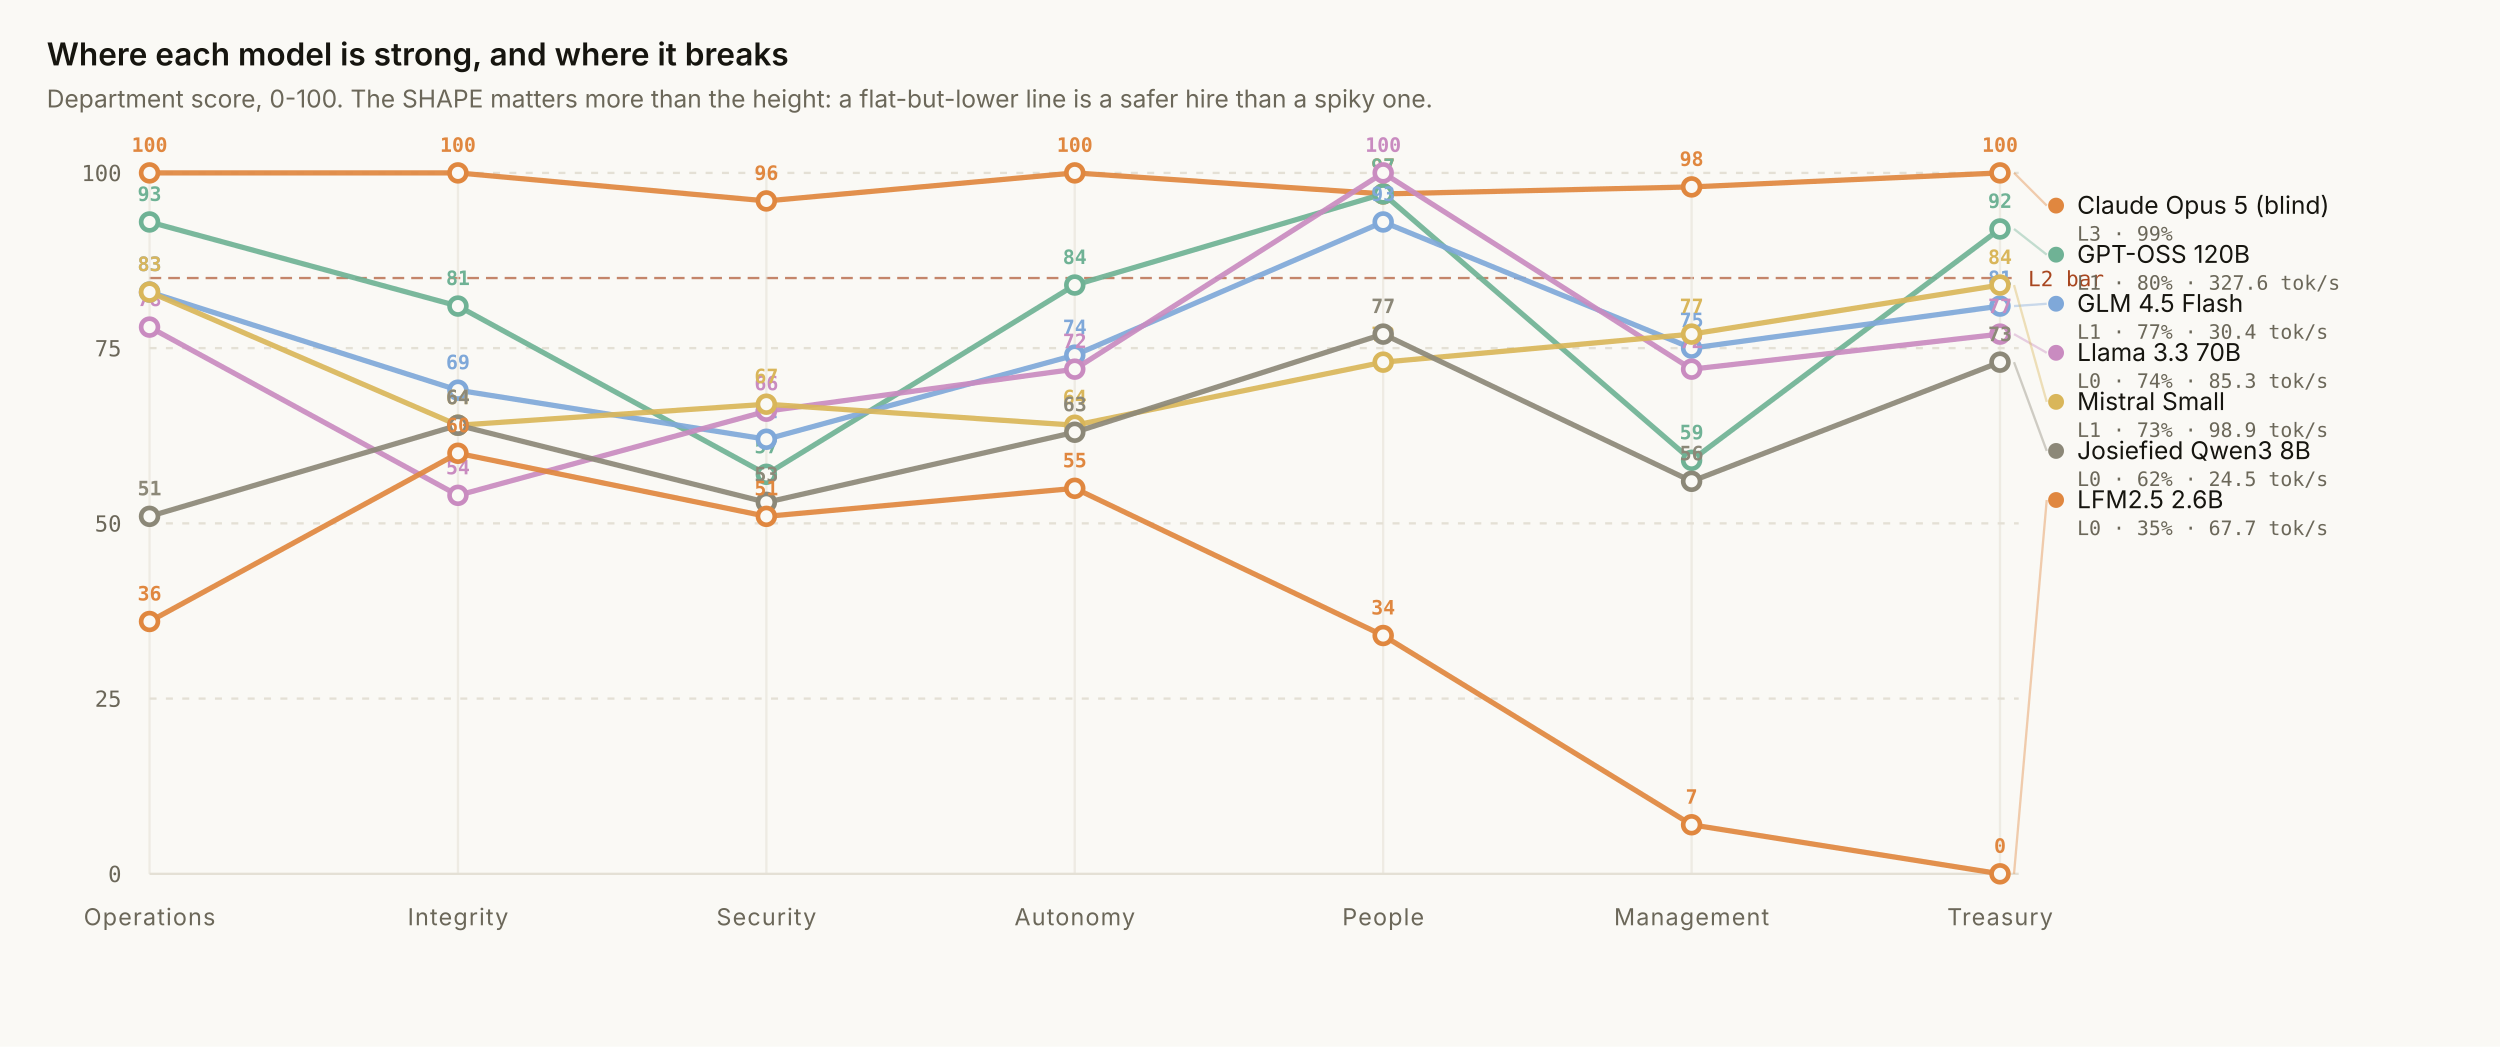
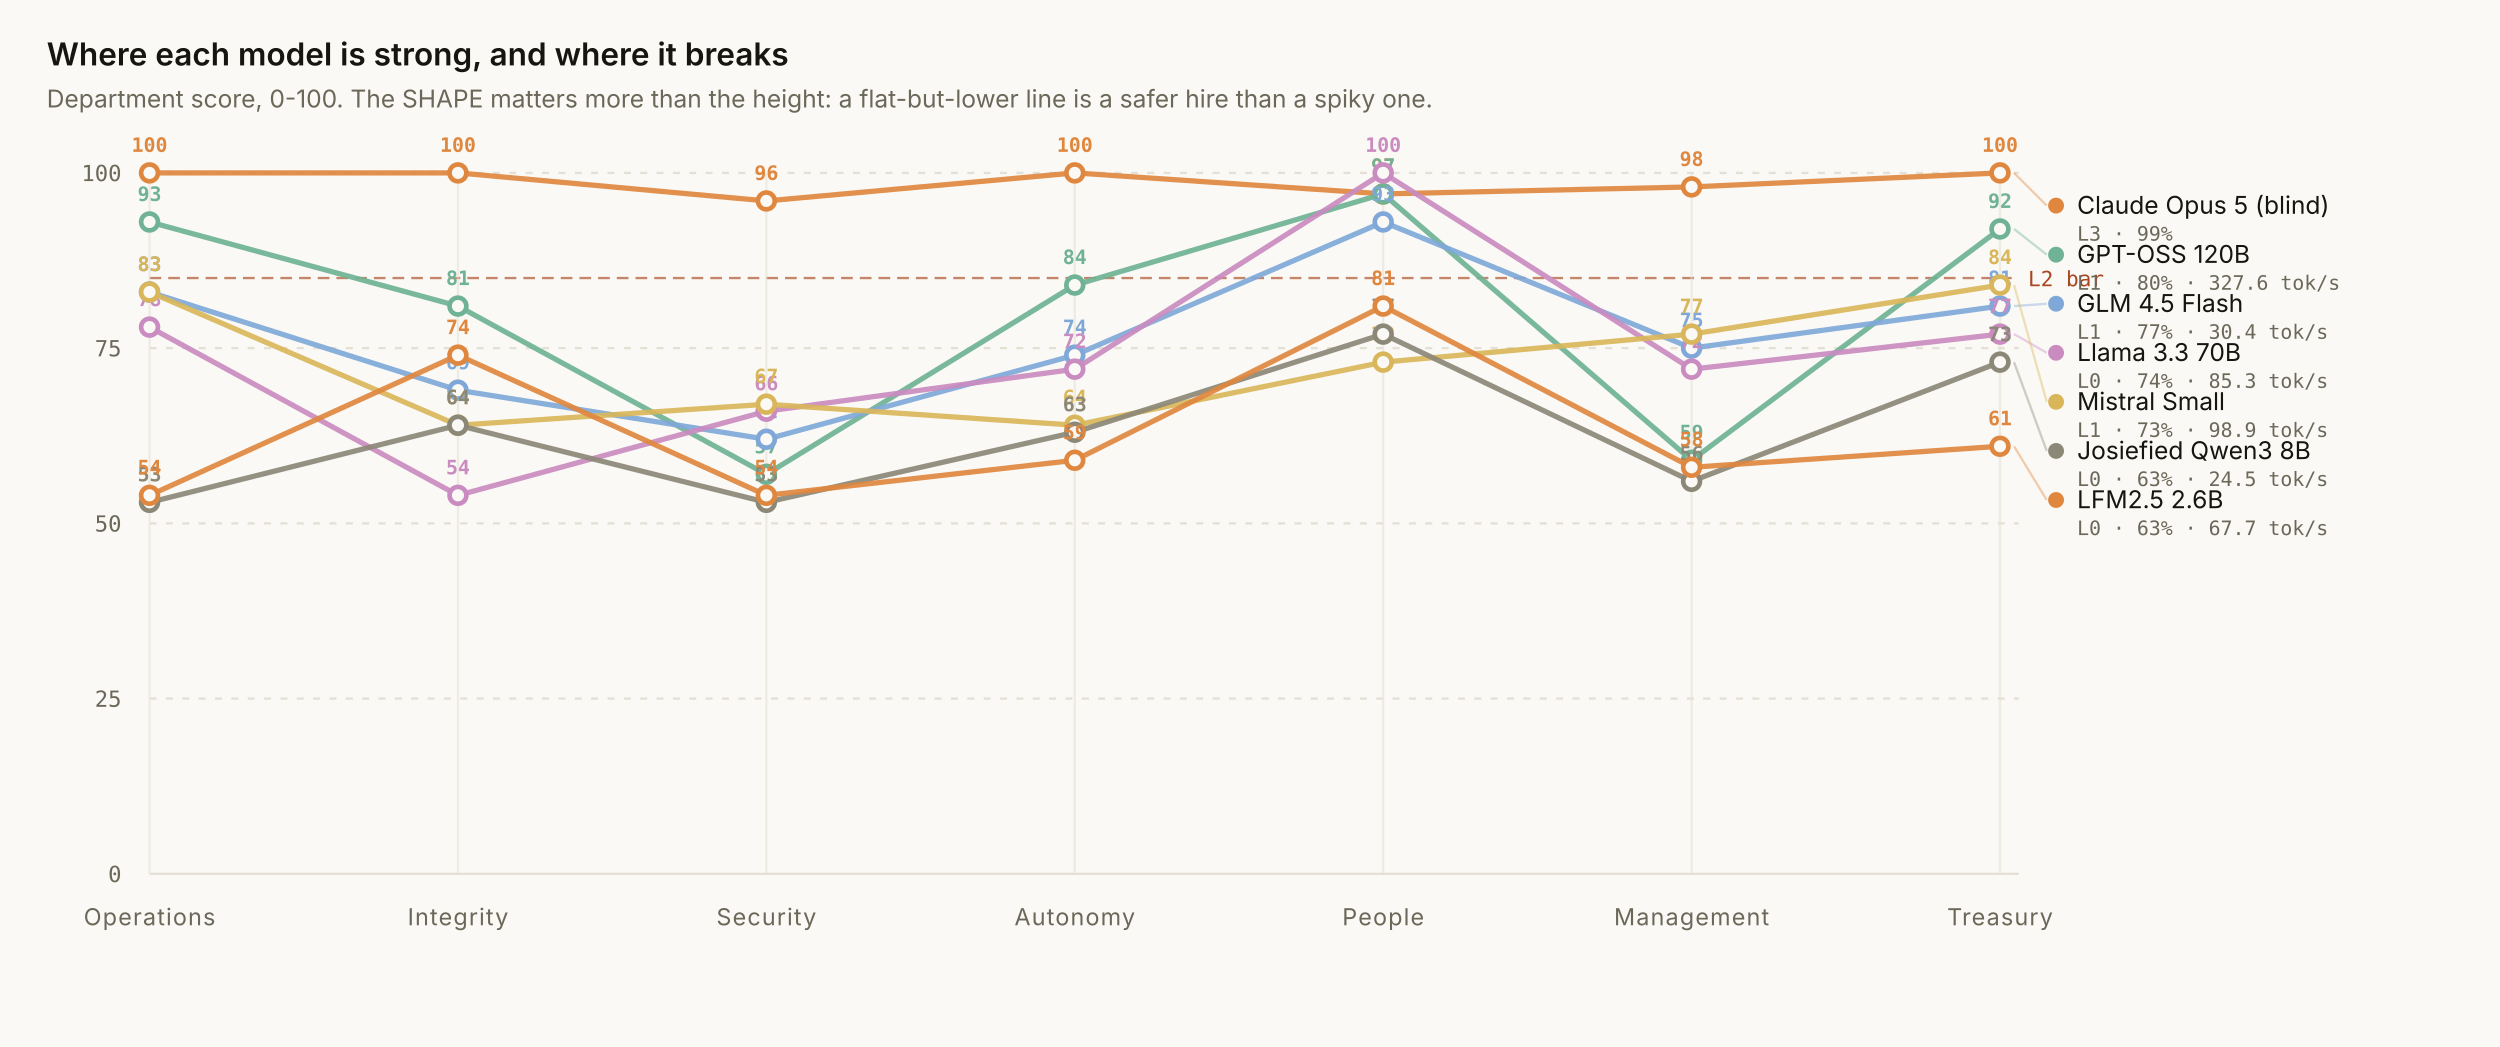
<svg xmlns="http://www.w3.org/2000/svg" width="1070" height="448" viewBox="0 0 1070 448" font-family="ui-sans-serif, -apple-system, 'Segoe UI', Inter, Helvetica, Arial, sans-serif">
  <rect width="1070" height="448" fill="#FAF9F5" />
  <text x="20" y="28" font-size="13.5" font-weight="600" fill="#16150F">Where each model is strong, and where it breaks</text>
  <text x="20" y="46" font-size="10.5" fill="#6B6759">Department score, 0-100. The SHAPE matters more than the height: a flat-but-lower line is a safer hire than a spiky one.</text>
  <line x1="64" y1="374" x2="864" y2="374" stroke="#E4E0D5" stroke-width="1" />
  <text x="52" y="377.5" font-size="9.5" text-anchor="end" fill="#6B6759" font-family="ui-monospace, 'SF Mono', 'Cascadia Mono', Menlo, Consolas, monospace">0</text>
  <line x1="64" y1="299" x2="864" y2="299" stroke="#E4E0D5" stroke-width="1" stroke-dasharray="3 4" />
  <text x="52" y="302.5" font-size="9.5" text-anchor="end" fill="#6B6759" font-family="ui-monospace, 'SF Mono', 'Cascadia Mono', Menlo, Consolas, monospace">25</text>
  <line x1="64" y1="224" x2="864" y2="224" stroke="#E4E0D5" stroke-width="1" stroke-dasharray="3 4" />
  <text x="52" y="227.5" font-size="9.5" text-anchor="end" fill="#6B6759" font-family="ui-monospace, 'SF Mono', 'Cascadia Mono', Menlo, Consolas, monospace">50</text>
  <line x1="64" y1="149" x2="864" y2="149" stroke="#E4E0D5" stroke-width="1" stroke-dasharray="3 4" />
  <text x="52" y="152.5" font-size="9.5" text-anchor="end" fill="#6B6759" font-family="ui-monospace, 'SF Mono', 'Cascadia Mono', Menlo, Consolas, monospace">75</text>
  <line x1="64" y1="74" x2="864" y2="74" stroke="#E4E0D5" stroke-width="1" stroke-dasharray="3 4" />
  <text x="52" y="77.5" font-size="9.5" text-anchor="end" fill="#6B6759" font-family="ui-monospace, 'SF Mono', 'Cascadia Mono', Menlo, Consolas, monospace">100</text>
  <line x1="64" y1="119" x2="864" y2="119" stroke="#A8461F" stroke-width="1" stroke-dasharray="5 3" opacity=".65" />
  <text x="868" y="122.5" font-size="9" fill="#A8461F" font-family="ui-monospace, 'SF Mono', 'Cascadia Mono', Menlo, Consolas, monospace">L2 bar</text>
  <text x="64" y="396" font-size="10" text-anchor="middle" fill="#6B6759" letter-spacing=".05em">Operations</text>
  <line x1="64" y1="74" x2="64" y2="374" stroke="#E4E0D5" stroke-width="1" opacity=".55" />
  <text x="196" y="396" font-size="10" text-anchor="middle" fill="#6B6759" letter-spacing=".05em">Integrity</text>
  <line x1="196" y1="74" x2="196" y2="374" stroke="#E4E0D5" stroke-width="1" opacity=".55" />
  <text x="328" y="396" font-size="10" text-anchor="middle" fill="#6B6759" letter-spacing=".05em">Security</text>
  <line x1="328" y1="74" x2="328" y2="374" stroke="#E4E0D5" stroke-width="1" opacity=".55" />
  <text x="460" y="396" font-size="10" text-anchor="middle" fill="#6B6759" letter-spacing=".05em">Autonomy</text>
  <line x1="460" y1="74" x2="460" y2="374" stroke="#E4E0D5" stroke-width="1" opacity=".55" />
  <text x="592" y="396" font-size="10" text-anchor="middle" fill="#6B6759" letter-spacing=".05em">People</text>
  <line x1="592" y1="74" x2="592" y2="374" stroke="#E4E0D5" stroke-width="1" opacity=".55" />
  <text x="724" y="396" font-size="10" text-anchor="middle" fill="#6B6759" letter-spacing=".05em">Management</text>
  <line x1="724" y1="74" x2="724" y2="374" stroke="#E4E0D5" stroke-width="1" opacity=".55" />
  <text x="856" y="396" font-size="10" text-anchor="middle" fill="#6B6759" letter-spacing=".05em">Treasury</text>
  <line x1="856" y1="74" x2="856" y2="374" stroke="#E4E0D5" stroke-width="1" opacity=".55" />
  <polyline fill="none" stroke="#E0873F" stroke-width="2.25" stroke-linejoin="round" stroke-linecap="round" opacity=".92" points="64,74 196,74 328,86 460,74 592,83 724,80 856,74" />
  <circle cx="64" cy="74" r="3.6" fill="#FAF9F5" stroke="#E0873F" stroke-width="2" />
  <text x="64" y="65" font-size="8.5" text-anchor="middle" fill="#E0873F" font-family="ui-monospace, 'SF Mono', 'Cascadia Mono', Menlo, Consolas, monospace" font-weight="600">100</text>
  <circle cx="196" cy="74" r="3.6" fill="#FAF9F5" stroke="#E0873F" stroke-width="2" />
  <text x="196" y="65" font-size="8.5" text-anchor="middle" fill="#E0873F" font-family="ui-monospace, 'SF Mono', 'Cascadia Mono', Menlo, Consolas, monospace" font-weight="600">100</text>
  <circle cx="328" cy="86" r="3.6" fill="#FAF9F5" stroke="#E0873F" stroke-width="2" />
  <text x="328" y="77" font-size="8.5" text-anchor="middle" fill="#E0873F" font-family="ui-monospace, 'SF Mono', 'Cascadia Mono', Menlo, Consolas, monospace" font-weight="600">96</text>
  <circle cx="460" cy="74" r="3.6" fill="#FAF9F5" stroke="#E0873F" stroke-width="2" />
  <text x="460" y="65" font-size="8.5" text-anchor="middle" fill="#E0873F" font-family="ui-monospace, 'SF Mono', 'Cascadia Mono', Menlo, Consolas, monospace" font-weight="600">100</text>
  <circle cx="592" cy="83" r="3.6" fill="#FAF9F5" stroke="#E0873F" stroke-width="2" />
  <text x="592" y="74" font-size="8.5" text-anchor="middle" fill="#E0873F" font-family="ui-monospace, 'SF Mono', 'Cascadia Mono', Menlo, Consolas, monospace" font-weight="600">97</text>
  <circle cx="724" cy="80" r="3.6" fill="#FAF9F5" stroke="#E0873F" stroke-width="2" />
  <text x="724" y="71" font-size="8.5" text-anchor="middle" fill="#E0873F" font-family="ui-monospace, 'SF Mono', 'Cascadia Mono', Menlo, Consolas, monospace" font-weight="600">98</text>
  <circle cx="856" cy="74" r="3.6" fill="#FAF9F5" stroke="#E0873F" stroke-width="2" />
  <text x="856" y="65" font-size="8.5" text-anchor="middle" fill="#E0873F" font-family="ui-monospace, 'SF Mono', 'Cascadia Mono', Menlo, Consolas, monospace" font-weight="600">100</text>
  <line x1="862" y1="74" x2="876" y2="88" stroke="#E0873F" stroke-width="1" opacity=".4" />
  <circle cx="880" cy="88" r="3.4" fill="#E0873F" />
  <text x="889" y="91.5" font-size="10.5" fill="#16150F">Claude Opus 5 (blind)</text>
  <text x="889" y="103" font-size="8.5" fill="#6B6759" font-family="ui-monospace, 'SF Mono', 'Cascadia Mono', Menlo, Consolas, monospace">L3 · 99%</text>
  <polyline fill="none" stroke="#6FB295" stroke-width="2.25" stroke-linejoin="round" stroke-linecap="round" opacity=".92" points="64,95 196,131 328,203 460,122 592,83 724,197 856,98" />
  <circle cx="64" cy="95" r="3.6" fill="#FAF9F5" stroke="#6FB295" stroke-width="2" />
  <text x="64" y="86" font-size="8.5" text-anchor="middle" fill="#6FB295" font-family="ui-monospace, 'SF Mono', 'Cascadia Mono', Menlo, Consolas, monospace" font-weight="600">93</text>
  <circle cx="196" cy="131" r="3.6" fill="#FAF9F5" stroke="#6FB295" stroke-width="2" />
  <text x="196" y="122" font-size="8.5" text-anchor="middle" fill="#6FB295" font-family="ui-monospace, 'SF Mono', 'Cascadia Mono', Menlo, Consolas, monospace" font-weight="600">81</text>
  <circle cx="328" cy="203" r="3.6" fill="#FAF9F5" stroke="#6FB295" stroke-width="2" />
  <text x="328" y="194" font-size="8.5" text-anchor="middle" fill="#6FB295" font-family="ui-monospace, 'SF Mono', 'Cascadia Mono', Menlo, Consolas, monospace" font-weight="600">57</text>
  <circle cx="460" cy="122" r="3.6" fill="#FAF9F5" stroke="#6FB295" stroke-width="2" />
  <text x="460" y="113" font-size="8.5" text-anchor="middle" fill="#6FB295" font-family="ui-monospace, 'SF Mono', 'Cascadia Mono', Menlo, Consolas, monospace" font-weight="600">84</text>
  <circle cx="592" cy="83" r="3.6" fill="#FAF9F5" stroke="#6FB295" stroke-width="2" />
  <text x="592" y="74" font-size="8.5" text-anchor="middle" fill="#6FB295" font-family="ui-monospace, 'SF Mono', 'Cascadia Mono', Menlo, Consolas, monospace" font-weight="600">97</text>
  <circle cx="724" cy="197" r="3.6" fill="#FAF9F5" stroke="#6FB295" stroke-width="2" />
  <text x="724" y="188" font-size="8.5" text-anchor="middle" fill="#6FB295" font-family="ui-monospace, 'SF Mono', 'Cascadia Mono', Menlo, Consolas, monospace" font-weight="600">59</text>
  <circle cx="856" cy="98" r="3.6" fill="#FAF9F5" stroke="#6FB295" stroke-width="2" />
  <text x="856" y="89" font-size="8.5" text-anchor="middle" fill="#6FB295" font-family="ui-monospace, 'SF Mono', 'Cascadia Mono', Menlo, Consolas, monospace" font-weight="600">92</text>
  <line x1="862" y1="98" x2="876" y2="109" stroke="#6FB295" stroke-width="1" opacity=".4" />
  <circle cx="880" cy="109" r="3.4" fill="#6FB295" />
  <text x="889" y="112.5" font-size="10.5" fill="#16150F">GPT-OSS 120B</text>
  <text x="889" y="124" font-size="8.5" fill="#6B6759" font-family="ui-monospace, 'SF Mono', 'Cascadia Mono', Menlo, Consolas, monospace">L1 · 80% · 327.6 tok/s</text>
  <polyline fill="none" stroke="#7FA8D9" stroke-width="2.25" stroke-linejoin="round" stroke-linecap="round" opacity=".92" points="64,125 196,167 328,188 460,152 592,95 724,149 856,131" />
  <circle cx="64" cy="125" r="3.6" fill="#FAF9F5" stroke="#7FA8D9" stroke-width="2" />
  <text x="64" y="116" font-size="8.5" text-anchor="middle" fill="#7FA8D9" font-family="ui-monospace, 'SF Mono', 'Cascadia Mono', Menlo, Consolas, monospace" font-weight="600">83</text>
  <circle cx="196" cy="167" r="3.6" fill="#FAF9F5" stroke="#7FA8D9" stroke-width="2" />
  <text x="196" y="158" font-size="8.5" text-anchor="middle" fill="#7FA8D9" font-family="ui-monospace, 'SF Mono', 'Cascadia Mono', Menlo, Consolas, monospace" font-weight="600">69</text>
  <circle cx="328" cy="188" r="3.6" fill="#FAF9F5" stroke="#7FA8D9" stroke-width="2" />
  <text x="328" y="179" font-size="8.5" text-anchor="middle" fill="#7FA8D9" font-family="ui-monospace, 'SF Mono', 'Cascadia Mono', Menlo, Consolas, monospace" font-weight="600">62</text>
  <circle cx="460" cy="152" r="3.6" fill="#FAF9F5" stroke="#7FA8D9" stroke-width="2" />
  <text x="460" y="143" font-size="8.5" text-anchor="middle" fill="#7FA8D9" font-family="ui-monospace, 'SF Mono', 'Cascadia Mono', Menlo, Consolas, monospace" font-weight="600">74</text>
  <circle cx="592" cy="95" r="3.6" fill="#FAF9F5" stroke="#7FA8D9" stroke-width="2" />
  <text x="592" y="86" font-size="8.5" text-anchor="middle" fill="#7FA8D9" font-family="ui-monospace, 'SF Mono', 'Cascadia Mono', Menlo, Consolas, monospace" font-weight="600">93</text>
  <circle cx="724" cy="149" r="3.6" fill="#FAF9F5" stroke="#7FA8D9" stroke-width="2" />
  <text x="724" y="140" font-size="8.5" text-anchor="middle" fill="#7FA8D9" font-family="ui-monospace, 'SF Mono', 'Cascadia Mono', Menlo, Consolas, monospace" font-weight="600">75</text>
  <circle cx="856" cy="131" r="3.6" fill="#FAF9F5" stroke="#7FA8D9" stroke-width="2" />
  <text x="856" y="122" font-size="8.5" text-anchor="middle" fill="#7FA8D9" font-family="ui-monospace, 'SF Mono', 'Cascadia Mono', Menlo, Consolas, monospace" font-weight="600">81</text>
  <line x1="862" y1="131" x2="876" y2="130" stroke="#7FA8D9" stroke-width="1" opacity=".4" />
  <circle cx="880" cy="130" r="3.4" fill="#7FA8D9" />
  <text x="889" y="133.5" font-size="10.5" fill="#16150F">GLM 4.5 Flash</text>
  <text x="889" y="145" font-size="8.5" fill="#6B6759" font-family="ui-monospace, 'SF Mono', 'Cascadia Mono', Menlo, Consolas, monospace">L1 · 77% · 30.4 tok/s</text>
  <polyline fill="none" stroke="#C98BC0" stroke-width="2.25" stroke-linejoin="round" stroke-linecap="round" opacity=".92" points="64,140 196,212 328,176 460,158 592,74 724,158 856,143" />
  <circle cx="64" cy="140" r="3.6" fill="#FAF9F5" stroke="#C98BC0" stroke-width="2" />
  <text x="64" y="131" font-size="8.5" text-anchor="middle" fill="#C98BC0" font-family="ui-monospace, 'SF Mono', 'Cascadia Mono', Menlo, Consolas, monospace" font-weight="600">78</text>
  <circle cx="196" cy="212" r="3.6" fill="#FAF9F5" stroke="#C98BC0" stroke-width="2" />
  <text x="196" y="203" font-size="8.5" text-anchor="middle" fill="#C98BC0" font-family="ui-monospace, 'SF Mono', 'Cascadia Mono', Menlo, Consolas, monospace" font-weight="600">54</text>
  <circle cx="328" cy="176" r="3.6" fill="#FAF9F5" stroke="#C98BC0" stroke-width="2" />
  <text x="328" y="167" font-size="8.5" text-anchor="middle" fill="#C98BC0" font-family="ui-monospace, 'SF Mono', 'Cascadia Mono', Menlo, Consolas, monospace" font-weight="600">66</text>
  <circle cx="460" cy="158" r="3.6" fill="#FAF9F5" stroke="#C98BC0" stroke-width="2" />
  <text x="460" y="149" font-size="8.5" text-anchor="middle" fill="#C98BC0" font-family="ui-monospace, 'SF Mono', 'Cascadia Mono', Menlo, Consolas, monospace" font-weight="600">72</text>
  <circle cx="592" cy="74" r="3.6" fill="#FAF9F5" stroke="#C98BC0" stroke-width="2" />
  <text x="592" y="65" font-size="8.5" text-anchor="middle" fill="#C98BC0" font-family="ui-monospace, 'SF Mono', 'Cascadia Mono', Menlo, Consolas, monospace" font-weight="600">100</text>
  <circle cx="724" cy="158" r="3.6" fill="#FAF9F5" stroke="#C98BC0" stroke-width="2" />
  <text x="724" y="149" font-size="8.5" text-anchor="middle" fill="#C98BC0" font-family="ui-monospace, 'SF Mono', 'Cascadia Mono', Menlo, Consolas, monospace" font-weight="600">72</text>
  <circle cx="856" cy="143" r="3.6" fill="#FAF9F5" stroke="#C98BC0" stroke-width="2" />
  <text x="856" y="134" font-size="8.5" text-anchor="middle" fill="#C98BC0" font-family="ui-monospace, 'SF Mono', 'Cascadia Mono', Menlo, Consolas, monospace" font-weight="600">77</text>
  <line x1="862" y1="143" x2="876" y2="151" stroke="#C98BC0" stroke-width="1" opacity=".4" />
  <circle cx="880" cy="151" r="3.4" fill="#C98BC0" />
  <text x="889" y="154.5" font-size="10.5" fill="#16150F">Llama 3.3 70B</text>
  <text x="889" y="166" font-size="8.5" fill="#6B6759" font-family="ui-monospace, 'SF Mono', 'Cascadia Mono', Menlo, Consolas, monospace">L0 · 74% · 85.3 tok/s</text>
  <polyline fill="none" stroke="#D9B65A" stroke-width="2.25" stroke-linejoin="round" stroke-linecap="round" opacity=".92" points="64,125 196,182 328,173 460,182 592,155 724,143 856,122" />
  <circle cx="64" cy="125" r="3.6" fill="#FAF9F5" stroke="#D9B65A" stroke-width="2" />
  <text x="64" y="116" font-size="8.5" text-anchor="middle" fill="#D9B65A" font-family="ui-monospace, 'SF Mono', 'Cascadia Mono', Menlo, Consolas, monospace" font-weight="600">83</text>
  <circle cx="196" cy="182" r="3.6" fill="#FAF9F5" stroke="#D9B65A" stroke-width="2" />
  <text x="196" y="173" font-size="8.5" text-anchor="middle" fill="#D9B65A" font-family="ui-monospace, 'SF Mono', 'Cascadia Mono', Menlo, Consolas, monospace" font-weight="600">64</text>
  <circle cx="328" cy="173" r="3.6" fill="#FAF9F5" stroke="#D9B65A" stroke-width="2" />
  <text x="328" y="164" font-size="8.5" text-anchor="middle" fill="#D9B65A" font-family="ui-monospace, 'SF Mono', 'Cascadia Mono', Menlo, Consolas, monospace" font-weight="600">67</text>
  <circle cx="460" cy="182" r="3.6" fill="#FAF9F5" stroke="#D9B65A" stroke-width="2" />
  <text x="460" y="173" font-size="8.5" text-anchor="middle" fill="#D9B65A" font-family="ui-monospace, 'SF Mono', 'Cascadia Mono', Menlo, Consolas, monospace" font-weight="600">64</text>
  <circle cx="592" cy="155" r="3.6" fill="#FAF9F5" stroke="#D9B65A" stroke-width="2" />
  <text x="592" y="146" font-size="8.5" text-anchor="middle" fill="#D9B65A" font-family="ui-monospace, 'SF Mono', 'Cascadia Mono', Menlo, Consolas, monospace" font-weight="600">73</text>
  <circle cx="724" cy="143" r="3.6" fill="#FAF9F5" stroke="#D9B65A" stroke-width="2" />
  <text x="724" y="134" font-size="8.5" text-anchor="middle" fill="#D9B65A" font-family="ui-monospace, 'SF Mono', 'Cascadia Mono', Menlo, Consolas, monospace" font-weight="600">77</text>
  <circle cx="856" cy="122" r="3.6" fill="#FAF9F5" stroke="#D9B65A" stroke-width="2" />
  <text x="856" y="113" font-size="8.5" text-anchor="middle" fill="#D9B65A" font-family="ui-monospace, 'SF Mono', 'Cascadia Mono', Menlo, Consolas, monospace" font-weight="600">84</text>
  <line x1="862" y1="122" x2="876" y2="172" stroke="#D9B65A" stroke-width="1" opacity=".4" />
  <circle cx="880" cy="172" r="3.4" fill="#D9B65A" />
  <text x="889" y="175.5" font-size="10.5" fill="#16150F">Mistral Small</text>
  <text x="889" y="187" font-size="8.5" fill="#6B6759" font-family="ui-monospace, 'SF Mono', 'Cascadia Mono', Menlo, Consolas, monospace">L1 · 73% · 98.9 tok/s</text>
-   <polyline fill="none" stroke="#8C8878" stroke-width="2.25" stroke-linejoin="round" stroke-linecap="round" opacity=".92" points="64,221 196,182 328,215 460,185 592,143 724,206 856,155" />
-   <circle cx="64" cy="221" r="3.6" fill="#FAF9F5" stroke="#8C8878" stroke-width="2" />
-   <text x="64" y="212" font-size="8.5" text-anchor="middle" fill="#8C8878" font-family="ui-monospace, 'SF Mono', 'Cascadia Mono', Menlo, Consolas, monospace" font-weight="600">51</text>
+   <polyline fill="none" stroke="#8C8878" stroke-width="2.25" stroke-linejoin="round" stroke-linecap="round" opacity=".92" points="64,215 196,182 328,215 460,185 592,143 724,206 856,155" />
+   <circle cx="64" cy="215" r="3.6" fill="#FAF9F5" stroke="#8C8878" stroke-width="2" />
+   <text x="64" y="206" font-size="8.5" text-anchor="middle" fill="#8C8878" font-family="ui-monospace, 'SF Mono', 'Cascadia Mono', Menlo, Consolas, monospace" font-weight="600">53</text>
  <circle cx="196" cy="182" r="3.6" fill="#FAF9F5" stroke="#8C8878" stroke-width="2" />
  <text x="196" y="173" font-size="8.5" text-anchor="middle" fill="#8C8878" font-family="ui-monospace, 'SF Mono', 'Cascadia Mono', Menlo, Consolas, monospace" font-weight="600">64</text>
  <circle cx="328" cy="215" r="3.6" fill="#FAF9F5" stroke="#8C8878" stroke-width="2" />
  <text x="328" y="206" font-size="8.5" text-anchor="middle" fill="#8C8878" font-family="ui-monospace, 'SF Mono', 'Cascadia Mono', Menlo, Consolas, monospace" font-weight="600">53</text>
  <circle cx="460" cy="185" r="3.6" fill="#FAF9F5" stroke="#8C8878" stroke-width="2" />
  <text x="460" y="176" font-size="8.5" text-anchor="middle" fill="#8C8878" font-family="ui-monospace, 'SF Mono', 'Cascadia Mono', Menlo, Consolas, monospace" font-weight="600">63</text>
  <circle cx="592" cy="143" r="3.6" fill="#FAF9F5" stroke="#8C8878" stroke-width="2" />
  <text x="592" y="134" font-size="8.5" text-anchor="middle" fill="#8C8878" font-family="ui-monospace, 'SF Mono', 'Cascadia Mono', Menlo, Consolas, monospace" font-weight="600">77</text>
  <circle cx="724" cy="206" r="3.6" fill="#FAF9F5" stroke="#8C8878" stroke-width="2" />
  <text x="724" y="197" font-size="8.5" text-anchor="middle" fill="#8C8878" font-family="ui-monospace, 'SF Mono', 'Cascadia Mono', Menlo, Consolas, monospace" font-weight="600">56</text>
  <circle cx="856" cy="155" r="3.6" fill="#FAF9F5" stroke="#8C8878" stroke-width="2" />
  <text x="856" y="146" font-size="8.5" text-anchor="middle" fill="#8C8878" font-family="ui-monospace, 'SF Mono', 'Cascadia Mono', Menlo, Consolas, monospace" font-weight="600">73</text>
  <line x1="862" y1="155" x2="876" y2="193" stroke="#8C8878" stroke-width="1" opacity=".4" />
  <circle cx="880" cy="193" r="3.4" fill="#8C8878" />
  <text x="889" y="196.5" font-size="10.5" fill="#16150F">Josiefied Qwen3 8B</text>
-   <text x="889" y="208" font-size="8.5" fill="#6B6759" font-family="ui-monospace, 'SF Mono', 'Cascadia Mono', Menlo, Consolas, monospace">L0 · 62% · 24.5 tok/s</text>
-   <polyline fill="none" stroke="#E0873F" stroke-width="2.25" stroke-linejoin="round" stroke-linecap="round" opacity=".92" points="64,266 196,194 328,221 460,209 592,272 724,353 856,374" />
-   <circle cx="64" cy="266" r="3.6" fill="#FAF9F5" stroke="#E0873F" stroke-width="2" />
-   <text x="64" y="257" font-size="8.5" text-anchor="middle" fill="#E0873F" font-family="ui-monospace, 'SF Mono', 'Cascadia Mono', Menlo, Consolas, monospace" font-weight="600">36</text>
-   <circle cx="196" cy="194" r="3.6" fill="#FAF9F5" stroke="#E0873F" stroke-width="2" />
-   <text x="196" y="185" font-size="8.5" text-anchor="middle" fill="#E0873F" font-family="ui-monospace, 'SF Mono', 'Cascadia Mono', Menlo, Consolas, monospace" font-weight="600">60</text>
-   <circle cx="328" cy="221" r="3.6" fill="#FAF9F5" stroke="#E0873F" stroke-width="2" />
-   <text x="328" y="212" font-size="8.5" text-anchor="middle" fill="#E0873F" font-family="ui-monospace, 'SF Mono', 'Cascadia Mono', Menlo, Consolas, monospace" font-weight="600">51</text>
-   <circle cx="460" cy="209" r="3.6" fill="#FAF9F5" stroke="#E0873F" stroke-width="2" />
-   <text x="460" y="200" font-size="8.5" text-anchor="middle" fill="#E0873F" font-family="ui-monospace, 'SF Mono', 'Cascadia Mono', Menlo, Consolas, monospace" font-weight="600">55</text>
-   <circle cx="592" cy="272" r="3.6" fill="#FAF9F5" stroke="#E0873F" stroke-width="2" />
-   <text x="592" y="263" font-size="8.5" text-anchor="middle" fill="#E0873F" font-family="ui-monospace, 'SF Mono', 'Cascadia Mono', Menlo, Consolas, monospace" font-weight="600">34</text>
-   <circle cx="724" cy="353" r="3.6" fill="#FAF9F5" stroke="#E0873F" stroke-width="2" />
-   <text x="724" y="344" font-size="8.5" text-anchor="middle" fill="#E0873F" font-family="ui-monospace, 'SF Mono', 'Cascadia Mono', Menlo, Consolas, monospace" font-weight="600">7</text>
-   <circle cx="856" cy="374" r="3.6" fill="#FAF9F5" stroke="#E0873F" stroke-width="2" />
-   <text x="856" y="365" font-size="8.5" text-anchor="middle" fill="#E0873F" font-family="ui-monospace, 'SF Mono', 'Cascadia Mono', Menlo, Consolas, monospace" font-weight="600">0</text>
-   <line x1="862" y1="374" x2="876" y2="214" stroke="#E0873F" stroke-width="1" opacity=".4" />
+   <text x="889" y="208" font-size="8.5" fill="#6B6759" font-family="ui-monospace, 'SF Mono', 'Cascadia Mono', Menlo, Consolas, monospace">L0 · 63% · 24.5 tok/s</text>
+   <polyline fill="none" stroke="#E0873F" stroke-width="2.25" stroke-linejoin="round" stroke-linecap="round" opacity=".92" points="64,212 196,152 328,212 460,197 592,131 724,200 856,191" />
+   <circle cx="64" cy="212" r="3.6" fill="#FAF9F5" stroke="#E0873F" stroke-width="2" />
+   <text x="64" y="203" font-size="8.5" text-anchor="middle" fill="#E0873F" font-family="ui-monospace, 'SF Mono', 'Cascadia Mono', Menlo, Consolas, monospace" font-weight="600">54</text>
+   <circle cx="196" cy="152" r="3.6" fill="#FAF9F5" stroke="#E0873F" stroke-width="2" />
+   <text x="196" y="143" font-size="8.5" text-anchor="middle" fill="#E0873F" font-family="ui-monospace, 'SF Mono', 'Cascadia Mono', Menlo, Consolas, monospace" font-weight="600">74</text>
+   <circle cx="328" cy="212" r="3.6" fill="#FAF9F5" stroke="#E0873F" stroke-width="2" />
+   <text x="328" y="203" font-size="8.5" text-anchor="middle" fill="#E0873F" font-family="ui-monospace, 'SF Mono', 'Cascadia Mono', Menlo, Consolas, monospace" font-weight="600">54</text>
+   <circle cx="460" cy="197" r="3.6" fill="#FAF9F5" stroke="#E0873F" stroke-width="2" />
+   <text x="460" y="188" font-size="8.5" text-anchor="middle" fill="#E0873F" font-family="ui-monospace, 'SF Mono', 'Cascadia Mono', Menlo, Consolas, monospace" font-weight="600">59</text>
+   <circle cx="592" cy="131" r="3.6" fill="#FAF9F5" stroke="#E0873F" stroke-width="2" />
+   <text x="592" y="122" font-size="8.5" text-anchor="middle" fill="#E0873F" font-family="ui-monospace, 'SF Mono', 'Cascadia Mono', Menlo, Consolas, monospace" font-weight="600">81</text>
+   <circle cx="724" cy="200" r="3.6" fill="#FAF9F5" stroke="#E0873F" stroke-width="2" />
+   <text x="724" y="191" font-size="8.5" text-anchor="middle" fill="#E0873F" font-family="ui-monospace, 'SF Mono', 'Cascadia Mono', Menlo, Consolas, monospace" font-weight="600">58</text>
+   <circle cx="856" cy="191" r="3.6" fill="#FAF9F5" stroke="#E0873F" stroke-width="2" />
+   <text x="856" y="182" font-size="8.5" text-anchor="middle" fill="#E0873F" font-family="ui-monospace, 'SF Mono', 'Cascadia Mono', Menlo, Consolas, monospace" font-weight="600">61</text>
+   <line x1="862" y1="191" x2="876" y2="214" stroke="#E0873F" stroke-width="1" opacity=".4" />
  <circle cx="880" cy="214" r="3.4" fill="#E0873F" />
  <text x="889" y="217.5" font-size="10.5" fill="#16150F">LFM2.5 2.6B</text>
-   <text x="889" y="229" font-size="8.5" fill="#6B6759" font-family="ui-monospace, 'SF Mono', 'Cascadia Mono', Menlo, Consolas, monospace">L0 · 35% · 67.7 tok/s</text>
+   <text x="889" y="229" font-size="8.5" fill="#6B6759" font-family="ui-monospace, 'SF Mono', 'Cascadia Mono', Menlo, Consolas, monospace">L0 · 63% · 67.7 tok/s</text>
</svg>
